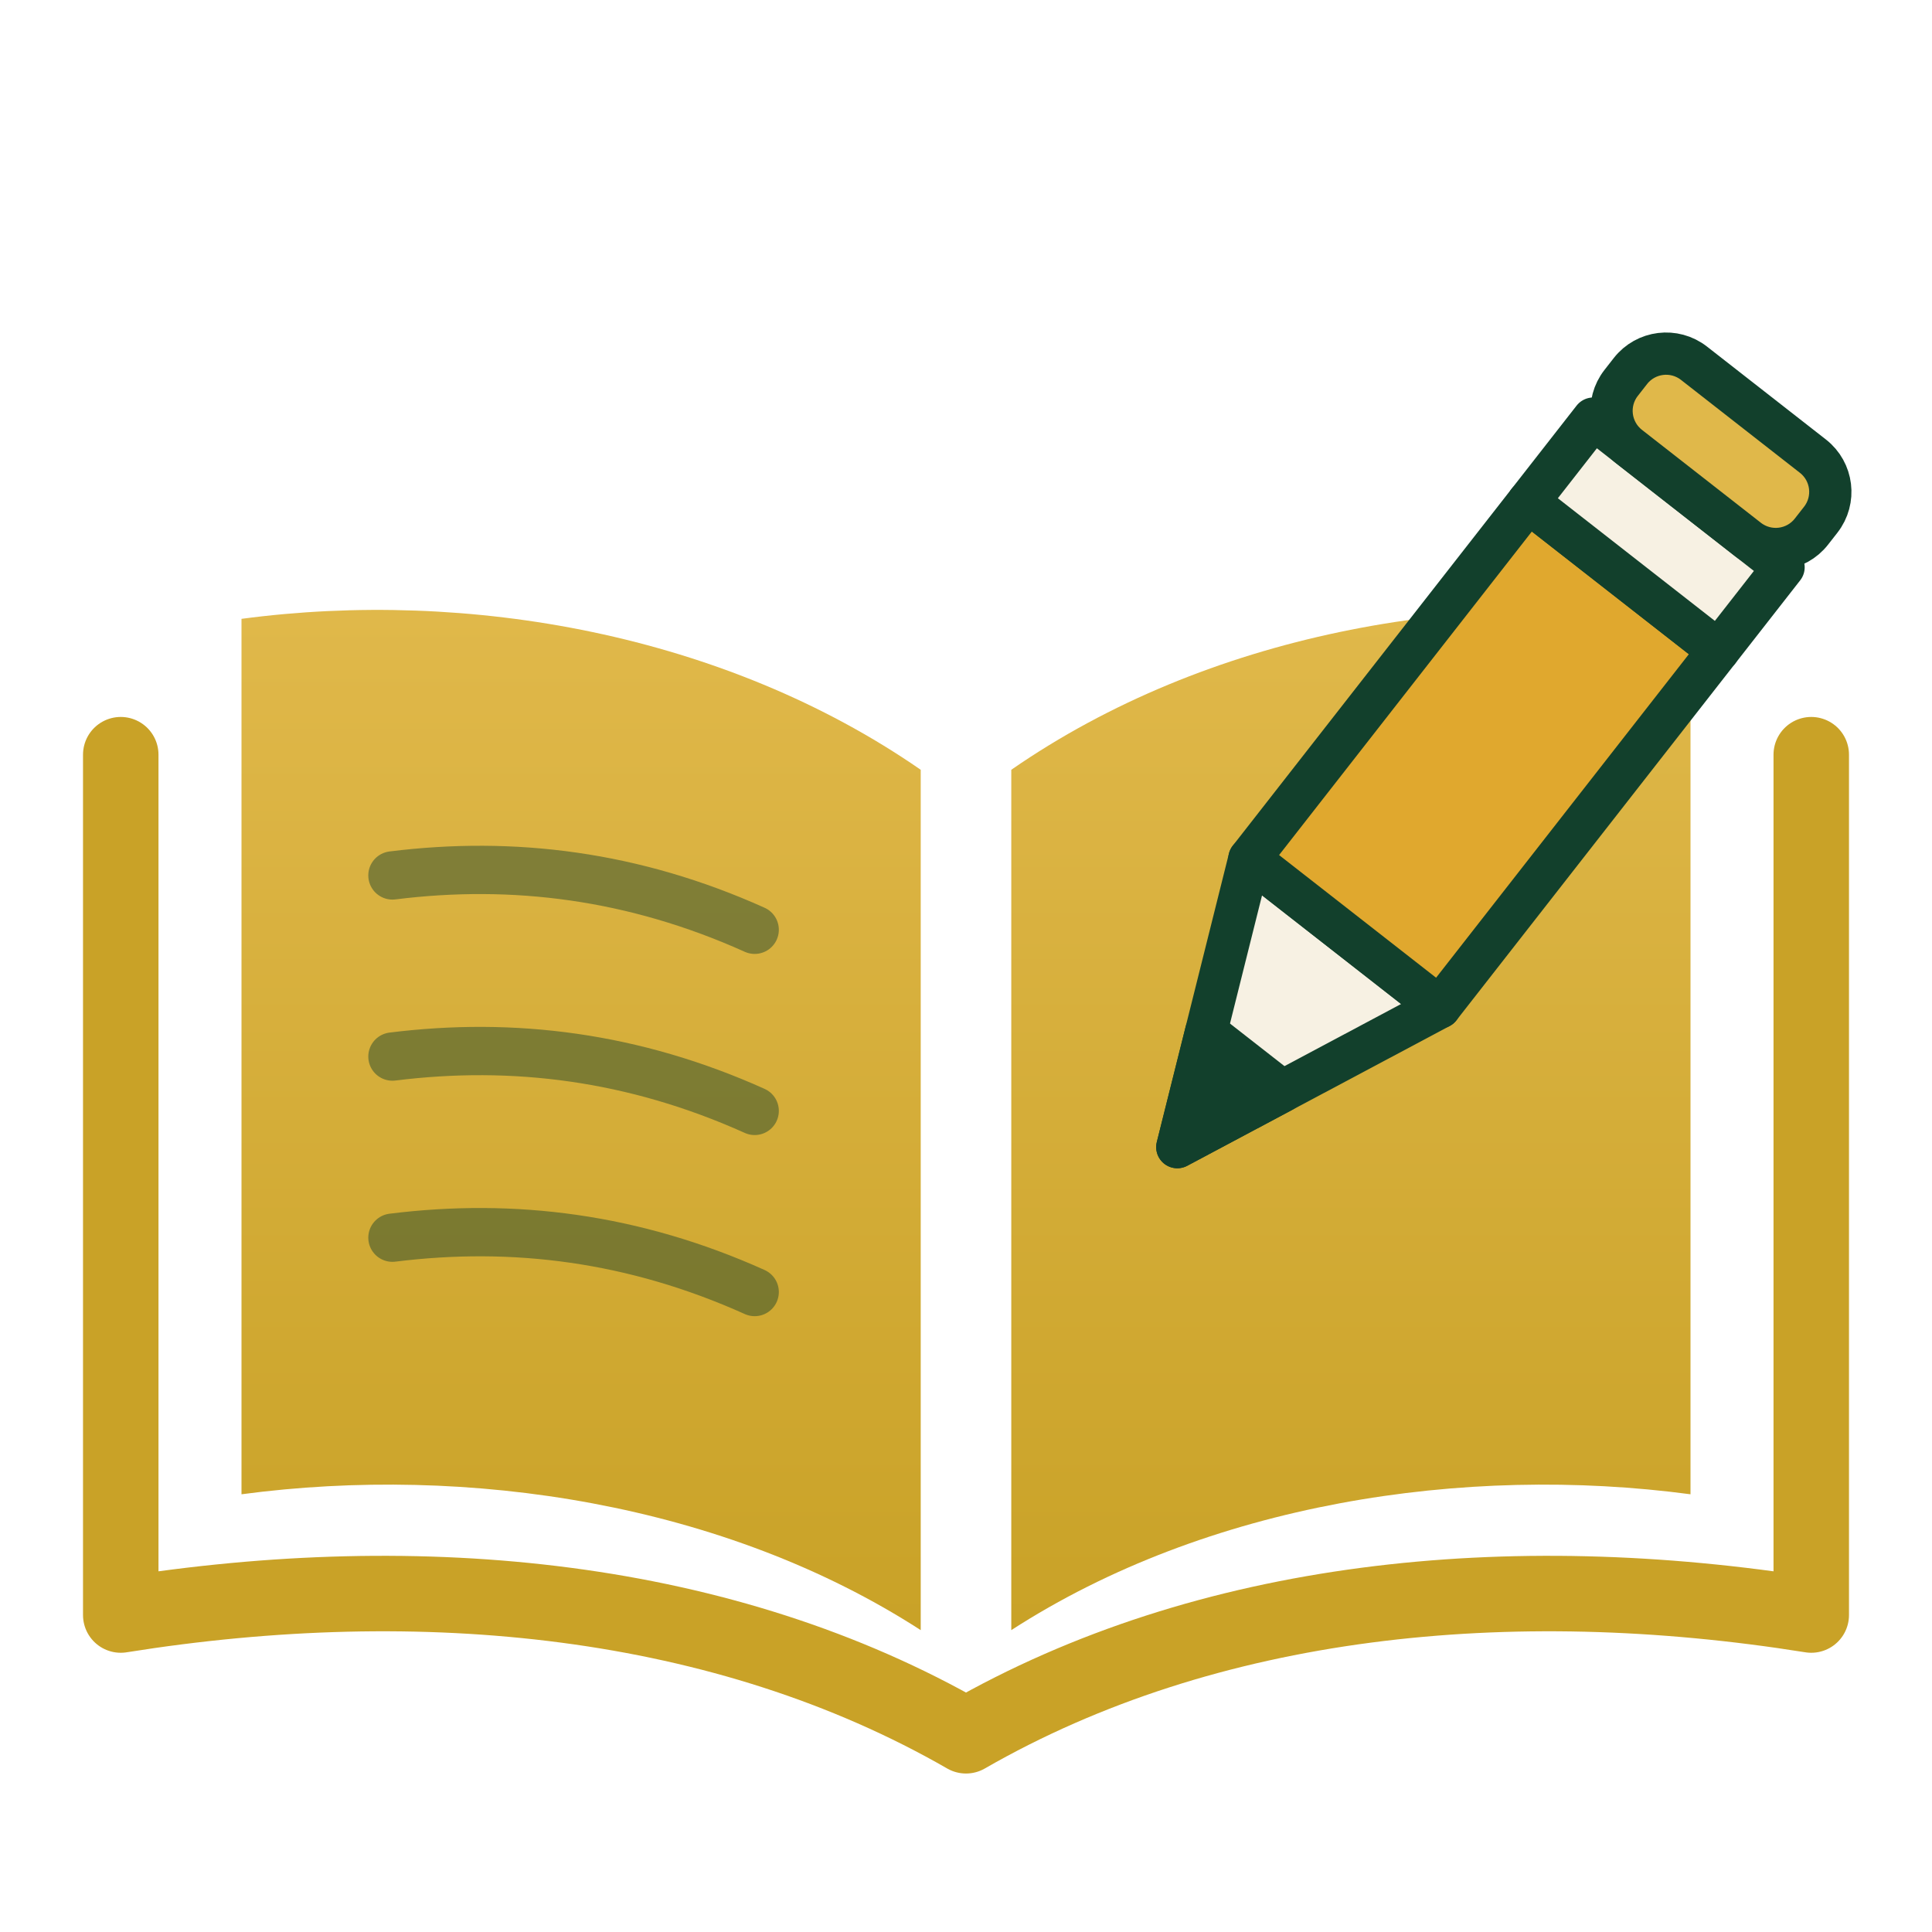
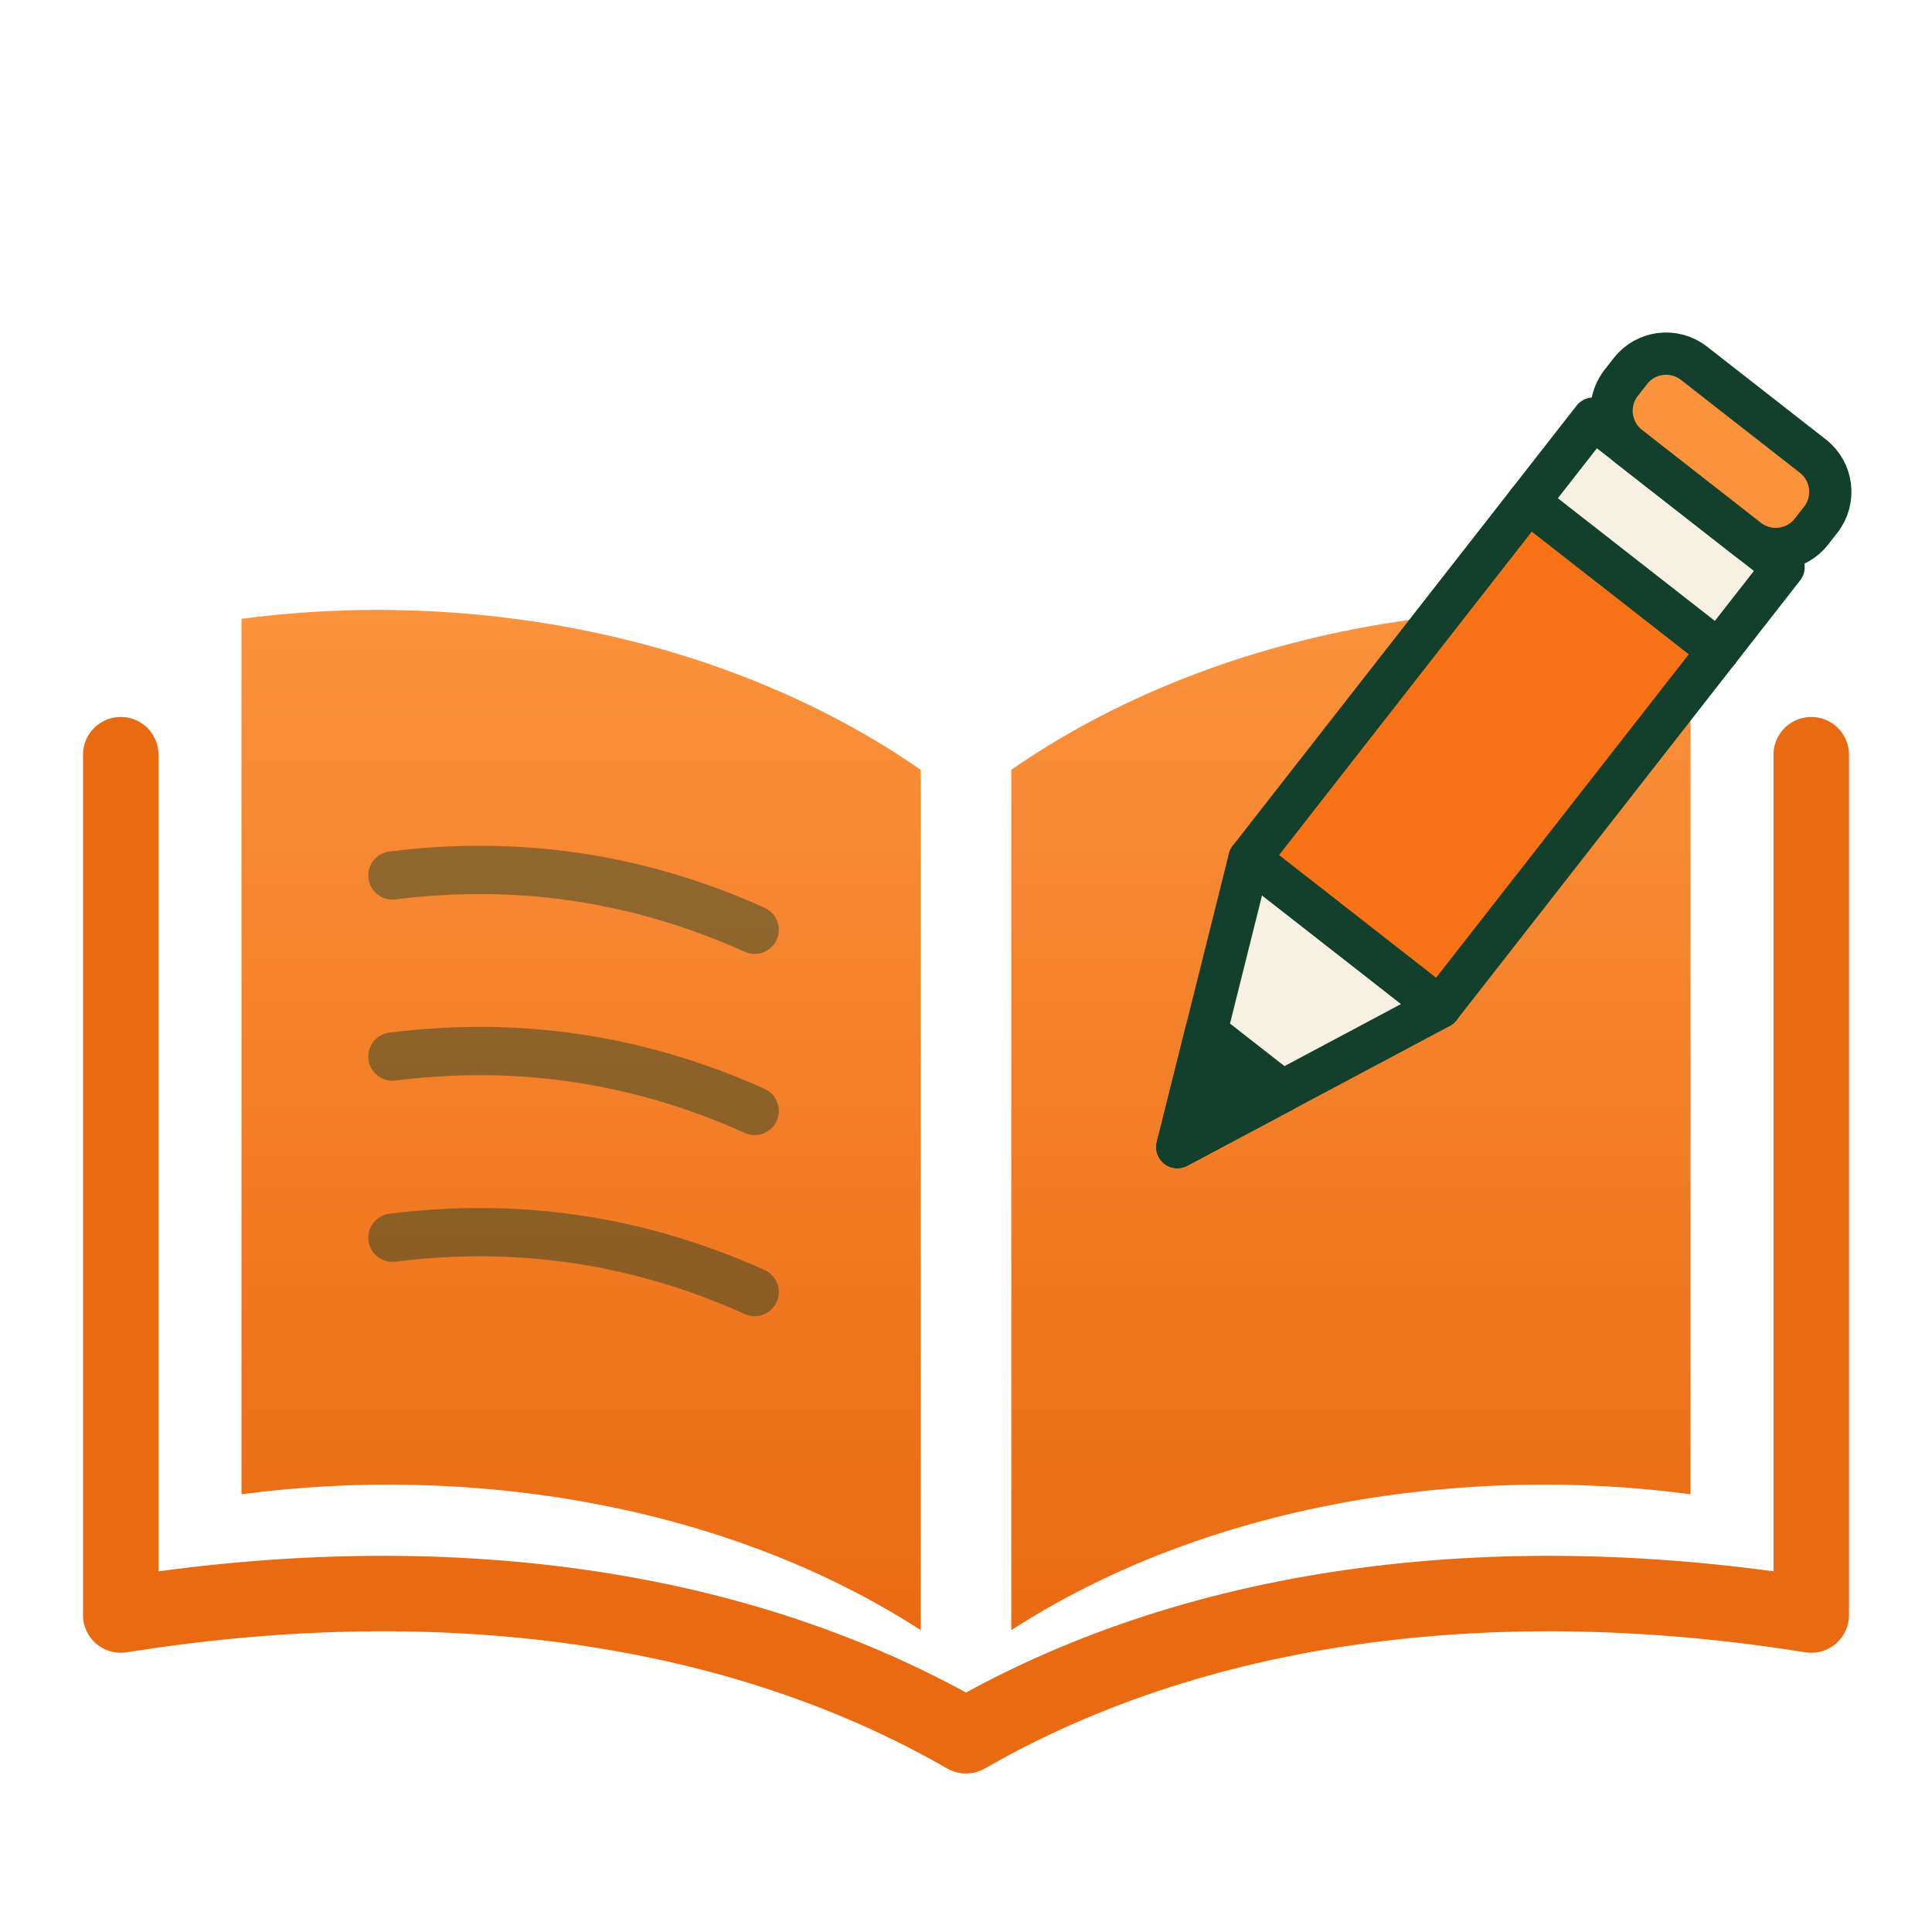
<svg xmlns="http://www.w3.org/2000/svg" viewBox="0 0 64 64" width="64" height="64">
  <defs>
    <linearGradient id="page" x1="0" y1="0" x2="0" y2="1">
-       <stop offset="0" stop-color="#E0B84A" />
-       <stop offset="1" stop-color="#C9A227" />
+       <stop offset="0" stop-color="#FB923C" />
+       <stop offset="1" stop-color="#EA6A12" />
    </linearGradient>
  </defs>
-   <path d="M4 25v28.5c10-1.6 20-.6 28 4 8-4.6 18-5.6 28-4V25" fill="none" stroke="#C9A227" stroke-width="2.5" stroke-linecap="round" stroke-linejoin="round" />
+   <path d="M4 25v28.5c10-1.6 20-.6 28 4 8-4.6 18-5.6 28-4V25" fill="none" stroke="#EA6A12" stroke-width="2.5" stroke-linecap="round" stroke-linejoin="round" />
  <path d="M30.5 25.5C24 21 15.5 19.5 8 20.5v29c7.5-1 16 .3 22.5 4.5Z" fill="url(#page)" />
  <path d="M33.5 25.5C40 21 48.5 19.5 56 20.5v29c-7.5-1-16 .3-22.5 4.5Z" fill="url(#page)" />
  <path d="M13 29c4-.5 8 0 12 1.8M13 35c4-.5 8 0 12 1.8M13 41c4-.5 8 0 12 1.8" fill="none" stroke="#12402C" stroke-opacity=".45" stroke-width="1.6" stroke-linecap="round" />
  <g transform="translate(39 38) rotate(38)" stroke="#12402C" stroke-width="1.4" stroke-linejoin="round">
    <path d="M0 0-4-9h8Z" fill="#F7F1E3" />
    <path d="M0 0-1.6-3.6h3.2Z" fill="#12402C" />
-     <rect x="-4" y="-24" width="8" height="15" fill="#E0A82E" />
+     <rect x="-4" y="-24" width="8" height="15" fill="#F97316" />
    <rect x="-4" y="-27.5" width="8" height="3.5" fill="#F7F1E3" />
-     <rect x="-4" y="-31" width="8" height="3.5" rx="1.5" fill="#E0B84A" />
+     <rect x="-4" y="-31" width="8" height="3.5" rx="1.5" fill="#FB923C" />
  </g>
</svg>
